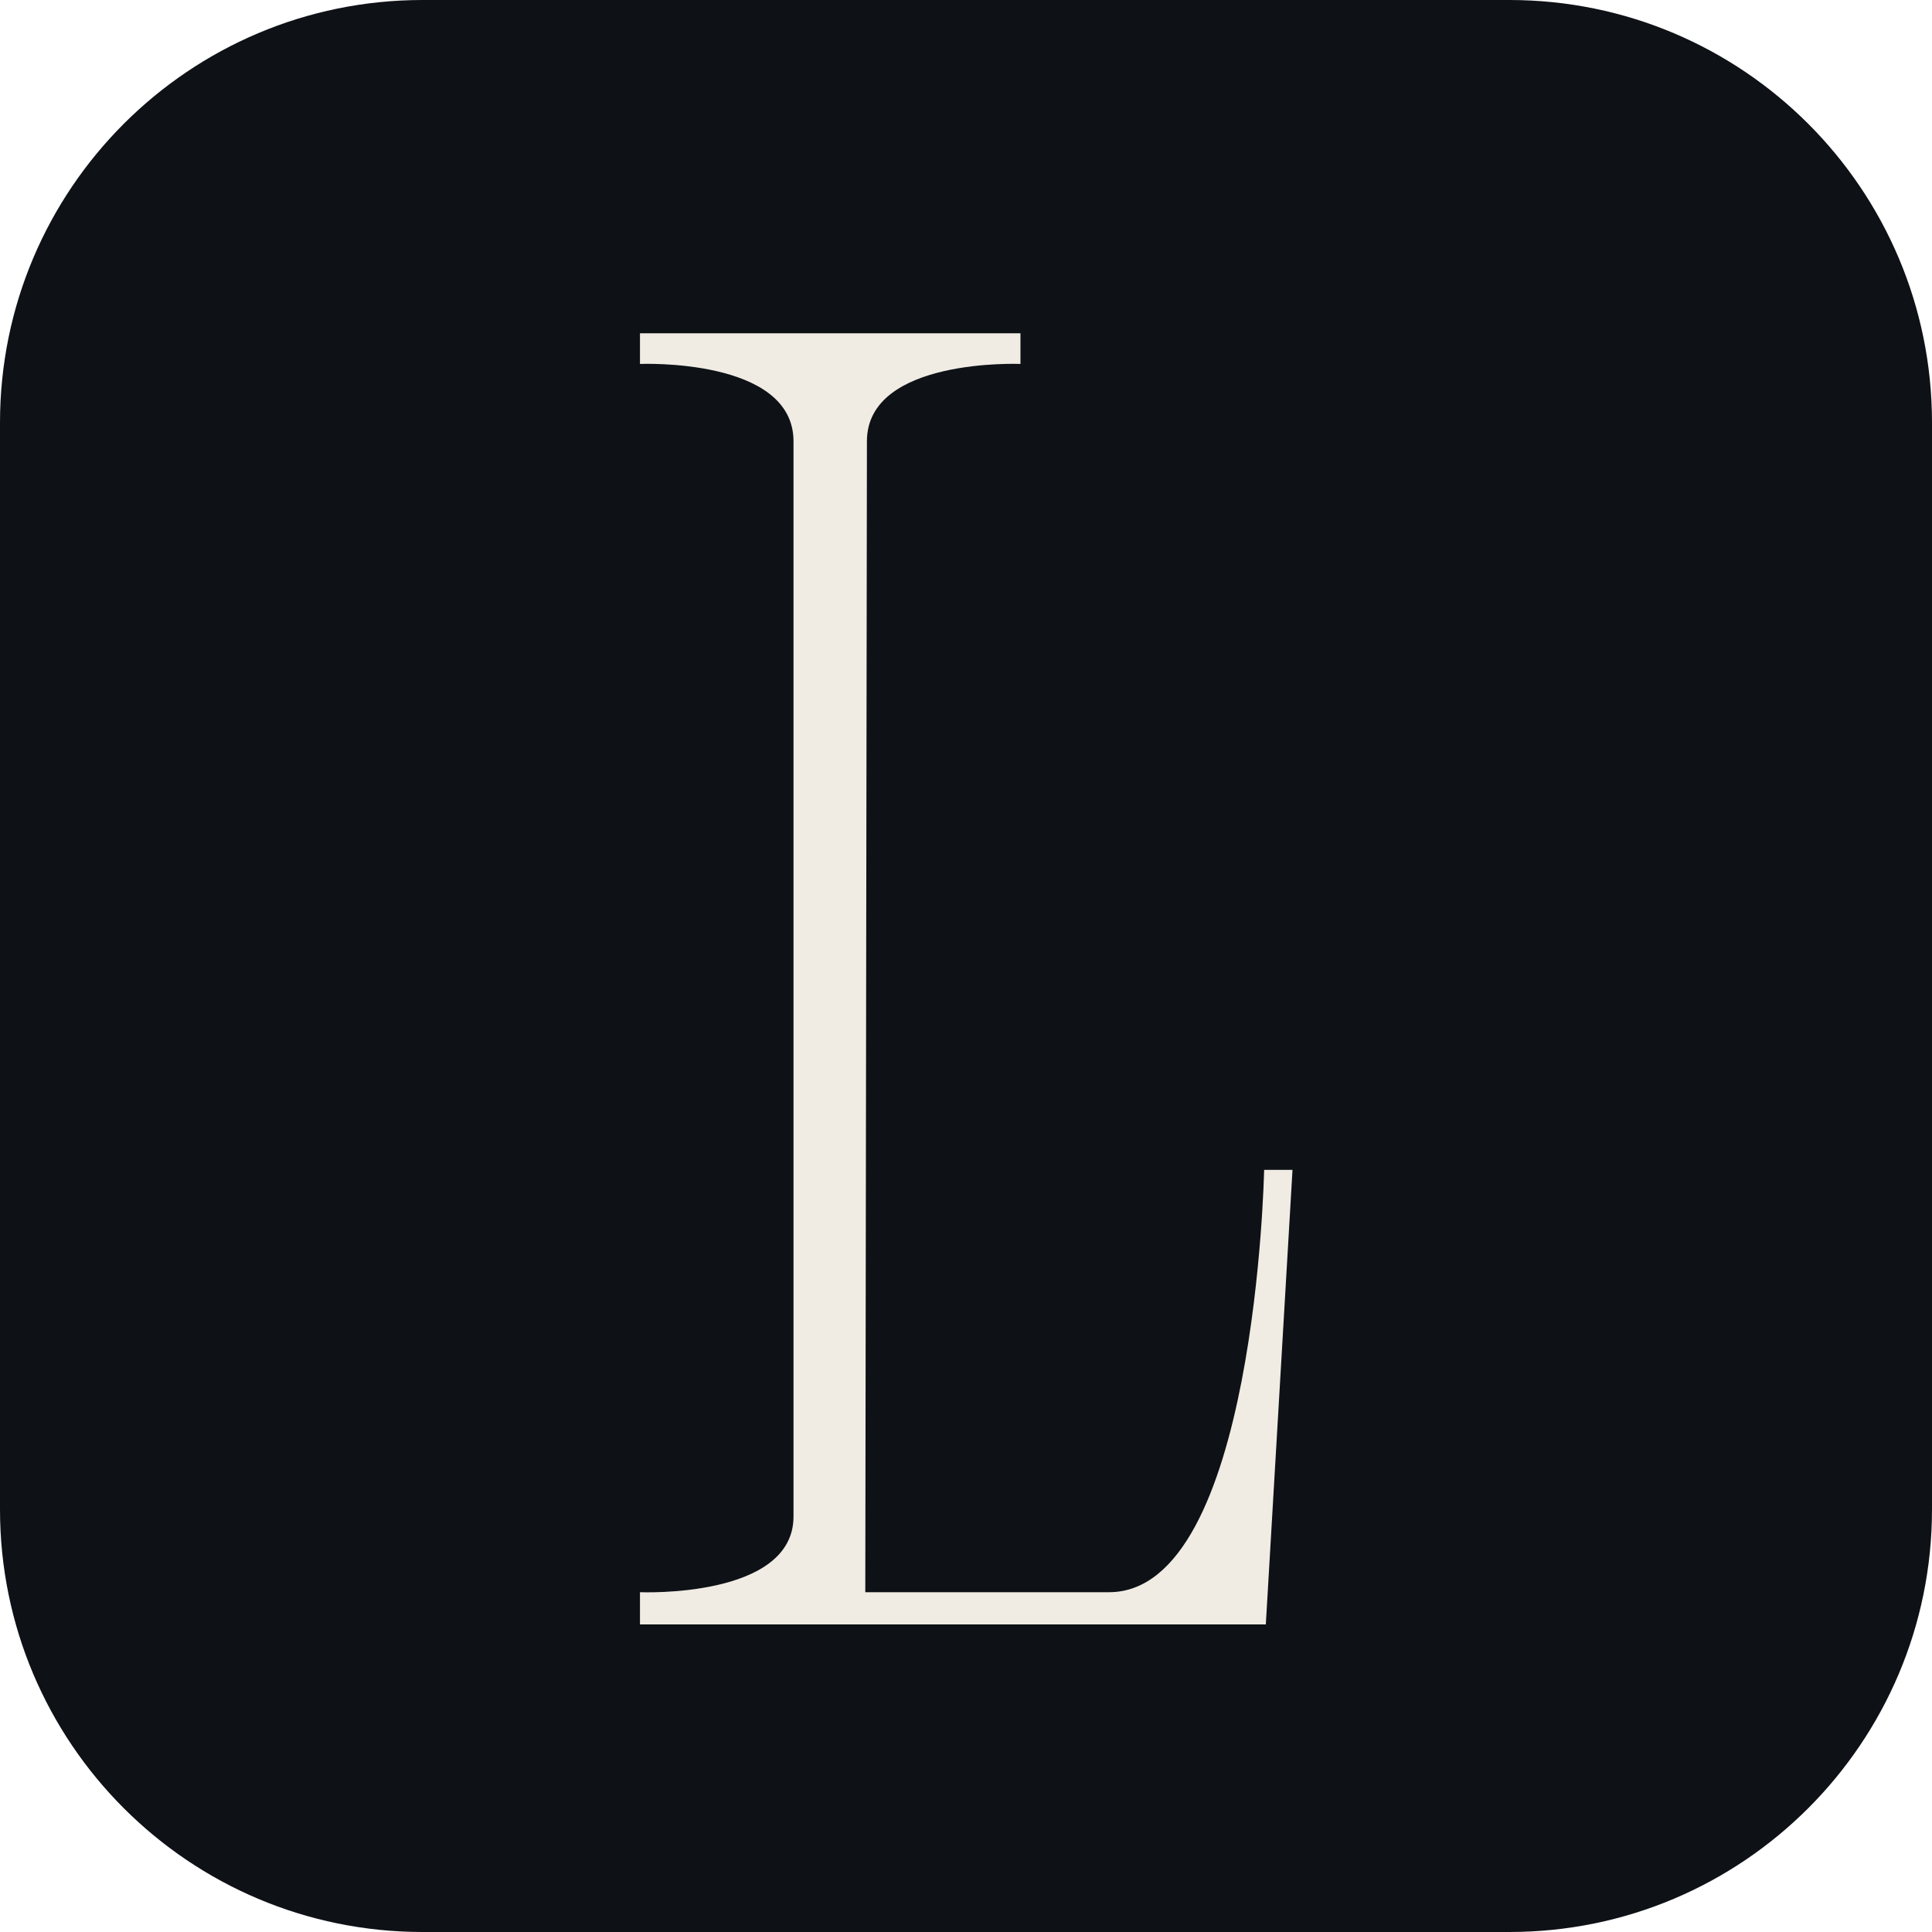
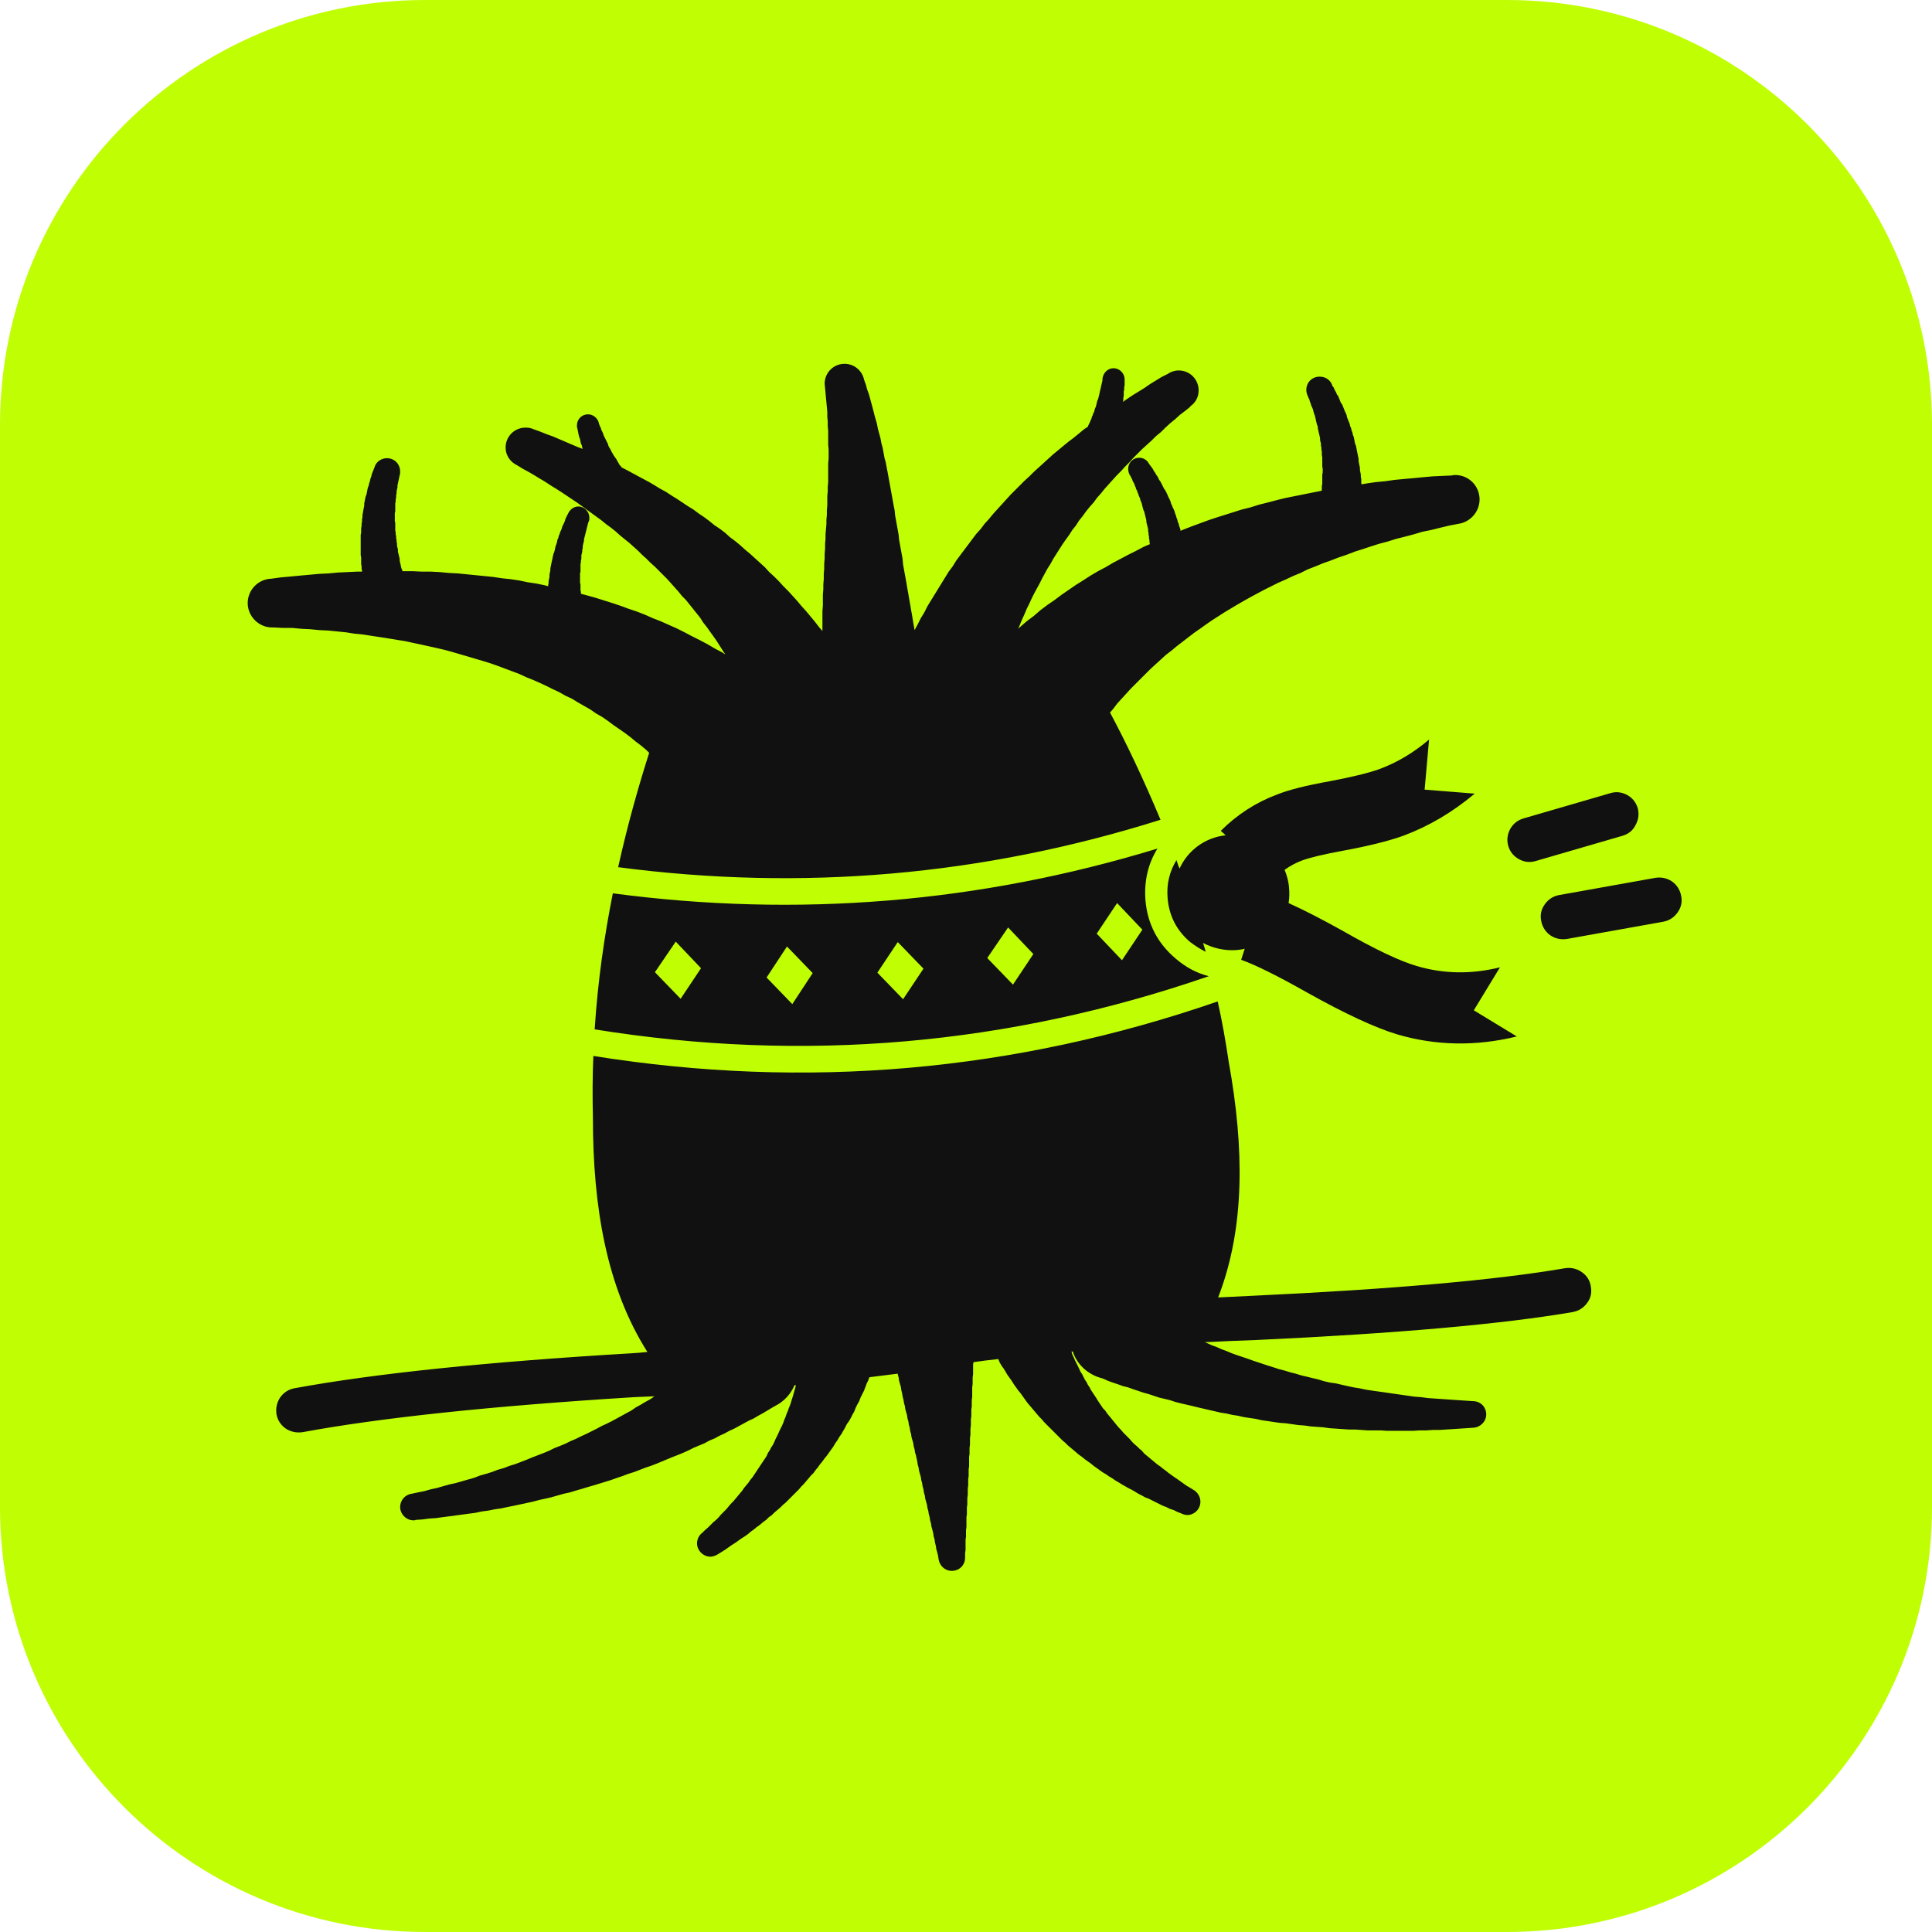
- <svg xmlns="http://www.w3.org/2000/svg" viewBox="0 0 32 32" width="32" height="32">
-   <rect width="32" height="32" rx="7" fill="#0E1116" />
-   <path transform="translate(10.6 5.2)" fill="#F0ECE4" d="M3.732 21.172H7.768C10.2 21.172 10.338 14.177 10.338 14.177H10.808L10.366 21.706H0V21.172C0 21.172 2.543 21.279 2.543 19.918V2.109C2.543 0.721 0 0.828 0 0.828V0.32H6.302V0.828C6.302 0.828 3.759 0.721 3.759 2.109L3.732 21.172Z" />
+ <svg xmlns="http://www.w3.org/2000/svg" viewBox="-4.0 12.0 436.0 436.0">
+   <rect x="-4.0" y="12.0" width="436.0" height="436.0" rx="95.92" fill="#C0FE04" />
+   <path fill="#111111" d="M62.4 325.3Q89.6 320.3 138.5 317.4Q140.3 317.3 142.1 317.1C132.9 302.6 129.8 284.4 129.8 264.2C129.7 259.5 129.7 254.9 129.9 250.3Q201.9 261.8 270.8 238C271.8 242.4 272.6 247 273.3 251.7C276.8 271.1 277 289.1 270.9 304.8Q274.9 304.6 279.1 304.4Q325.9 302.2 349.2 298.2Q351.3 297.9 353 299.1Q354.7 300.3 355 302.3Q355.4 304.4 354.2 306Q353 307.7 350.9 308.1Q327 312.2 279.6 314.4Q273.6 314.6 267.9 314.9L268.4 315.1L269.5 315.6L270.6 316L271.7 316.5L272.8 316.9L274 317.4L275.1 317.8L276.3 318.2L277.5 318.6L278.6 319L279.8 319.4L281 319.8L282.2 320.2L283.5 320.6L284.7 321L285.9 321.3L287.2 321.7L288.4 322L289.7 322.4L291 322.7L292.2 323L293.5 323.3L294.8 323.7L296.1 324L297.5 324.2L298.8 324.5L300.1 324.8L301.5 325.1L302.8 325.3L304.2 325.6L305.5 325.8L306.9 326L308.3 326.2L309.7 326.4L311.1 326.6L312.5 326.8L313.9 327L315.3 327.2L316.7 327.3L318.2 327.5L319.6 327.6L321 327.7L322.5 327.8L323.9 327.9L325.4 328L326.9 328.1L328.4 328.2Q328.4 328.2 328.4 328.2C330.1 328.2 331.4 329.5 331.4 331.2C331.4 332.8 330.1 334.1 328.5 334.2L327 334.3L325.5 334.4L324 334.5L322.4 334.6L320.9 334.7L319.4 334.7L317.9 334.8L316.4 334.8L314.9 334.9L313.5 334.9L312 334.9L310.5 334.9L309 334.9L307.6 334.8L306.1 334.8L304.6 334.8L303.2 334.7L301.7 334.6L300.3 334.6L298.9 334.5L297.4 334.4L296 334.3L294.6 334.1L293.2 334L291.8 333.9L290.4 333.7L289 333.6L287.6 333.4L286.2 333.2L284.8 333.1L283.4 332.9L282.1 332.7L280.7 332.5L279.4 332.2L278 332L276.7 331.8L275.4 331.5L274.1 331.3L272.8 331L271.5 330.8L270.2 330.5L268.9 330.2L267.6 329.9L266.3 329.6L265.1 329.3L263.8 329L262.5 328.7L261.3 328.4L260.1 328L258.9 327.7L257.6 327.4L256.4 327L255.2 326.6L254.1 326.3L252.9 325.9L251.7 325.5L250.6 325.1L249.4 324.8L248.3 324.4L247.1 324L246 323.6L244.9 323.1L244.2 322.9C241.3 322 239 319.8 238.1 317Q237.9 317 237.7 317L237.8 317L238 317.7L238.3 318.3L238.6 319L238.9 319.6L239.2 320.2L239.5 320.8L239.8 321.5L240.2 322.1L240.5 322.7L240.8 323.3L241.2 323.9L241.5 324.5L241.9 325.1L242.2 325.7L242.6 326.3L243 326.9L243.4 327.5L243.7 328L244.1 328.6L244.5 329.2L244.9 329.8L245.4 330.3L245.8 330.9L246.2 331.4L246.7 332L247.1 332.5L247.6 333.1L248 333.6L248.5 334.2L249 334.7L249.5 335.3L250 335.8L250.5 336.3L251 336.8L251.5 337.4L252 337.9L252.6 338.4L253.1 338.9L253.7 339.4L254.2 340L254.8 340.5L255.4 341L256 341.5L256.6 342L257.2 342.5L257.8 342.9L258.4 343.4L259.1 343.9L259.7 344.4L260.4 344.9L261.1 345.4L261.7 345.8L262.4 346.3L263.1 346.8L263.8 347.3L264.5 347.7L265.3 348.2C266.2 348.7 266.9 349.7 266.9 350.9C266.9 352.5 265.6 353.9 263.9 353.9C263.4 353.9 262.9 353.7 262.5 353.5L261.7 353.2L260.9 352.8L260 352.5L259.2 352.1L258.4 351.8L257.6 351.4L256.8 351L256 350.6L255.2 350.2L254.4 349.9L253.7 349.5L252.9 349.1L252.1 348.6L251.4 348.2L250.6 347.8L249.9 347.4L249.2 347L248.4 346.5L247.7 346.1L247 345.6L246.3 345.2L245.6 344.7L244.9 344.3L244.2 343.8L243.5 343.3L242.8 342.8L242.2 342.3L241.5 341.8L240.8 341.3L240.2 340.8L239.5 340.3L238.9 339.8L238.2 339.2L237.6 338.7L237 338.2L236.4 337.6L235.8 337.1L235.2 336.5L234.6 335.9L234 335.3L233.4 334.7L232.8 334.1L232.2 333.5L231.6 332.9L231.1 332.3L230.5 331.7L230 331.1L229.4 330.4L228.9 329.8L228.3 329.1L227.8 328.5L227.3 327.8L226.8 327.1L226.3 326.4L225.8 325.8L225.3 325.1L224.8 324.4L224.3 323.6L223.8 322.9L223.3 322.2L222.9 321.5L222.4 320.7L222.3 320.6C221.9 320 221.5 319.4 221.3 318.7Q218.4 319 215.7 319.4L215.6 319.9L215.6 320.7L215.6 321.4L215.6 322.1L215.5 322.9L215.5 323.6L215.5 324.3L215.4 325.1L215.4 325.8L215.4 326.5L215.4 327.2L215.3 328L215.3 328.7L215.3 329.4L215.2 330.1L215.2 330.8L215.2 331.6L215.1 332.3L215.1 333L215.1 333.7L215 334.4L215 335.1L215 335.8L214.9 336.5L214.9 337.3L214.9 338L214.8 338.7L214.8 339.4L214.8 340.1L214.7 340.8L214.7 341.5L214.7 342.2L214.7 342.9L214.6 343.6L214.6 344.3L214.6 345.1L214.5 345.8L214.5 346.5L214.5 347.2L214.4 347.9L214.4 348.6L214.4 349.3L214.3 350.1L214.3 350.8L214.3 351.5L214.2 352.2L214.2 352.9L214.2 353.7L214.1 354.4L214.1 355.1L214.1 355.8L214.1 356.6L214 357.3L214 358L214 358.8L213.9 359.5L213.9 360.3L213.9 361L213.9 361.8L213.8 362.5L213.8 363.3L213.8 363.3C213.8 363.4 213.8 363.4 213.8 363.5C213.8 365.2 212.5 366.5 210.8 366.5C209.2 366.5 208 365.3 207.8 363.8L207.8 363.8L207.7 363.1L207.5 362.3L207.3 361.6L207.2 360.9L207 360.1L206.9 359.4L206.7 358.7L206.6 358L206.4 357.2L206.2 356.5L206.1 355.8L205.9 355.1L205.8 354.4L205.6 353.7L205.5 353L205.3 352.3L205.2 351.6L205 350.9L204.8 350.2L204.7 349.5L204.5 348.8L204.4 348.1L204.2 347.4L204.1 346.7L203.9 346L203.8 345.3L203.6 344.6L203.4 343.9L203.3 343.2L203.1 342.5L203 341.8L202.7 340.4L202.5 339.8L202.4 339.1L202.2 338.4L202.1 337.7L201.9 337L201.7 336.3L201.6 335.6L201.4 334.9L201.3 334.2L201.1 333.5L201 332.8L200.8 332.1L200.7 331.4L200.5 330.7L200.3 330L200.2 329.3L200 328.6L199.9 327.9L199.7 327.2L199.6 326.5L199.4 325.7L199.3 325L199.1 324.3L198.9 323.6L198.8 322.9L198.6 322.1L198.6 322Q195.5 322.4 192.2 322.8C192.2 323 192.1 323.1 192 323.2L192 323.4L191.6 324.2L191.3 325L191 325.8L190.6 326.6L190.2 327.4L189.9 328.2L189.5 328.9L189.1 329.7L188.8 330.5L188.4 331.2L188 332L187.6 332.7L187.1 333.4L186.7 334.2L186.3 334.9L185.9 335.6L185.4 336.3L185 337L184.5 337.7L184.1 338.4L183.6 339.1L183.1 339.8L182.6 340.5L182.1 341.1L181.6 341.8L181.1 342.4L180.6 343.1L180.1 343.7L179.6 344.4L179 345L178.5 345.6L177.9 346.3L177.4 346.9L176.8 347.5L176.3 348.1L175.7 348.7L175.1 349.3L174.5 349.9L173.9 350.5L173.3 351.1L172.7 351.6L172.1 352.2L171.4 352.8L170.8 353.3L170.2 353.9L169.5 354.4L168.9 355L168.2 355.5L167.5 356.1L166.8 356.6L166.2 357.1L165.5 357.6L164.8 358.2L164.1 358.7L163.3 359.2L162.6 359.7L161.9 360.2L161.1 360.7L160.4 361.2L159.7 361.7L158.9 362.2L158.1 362.7L158.1 362.7C157.6 363 157 363.3 156.3 363.3C154.7 363.3 153.3 361.9 153.3 360.3C153.3 359.3 153.8 358.4 154.5 357.9L154.5 357.9L155.1 357.3L155.8 356.7L156.4 356.1L157 355.5L157.6 355L158.2 354.4L158.7 353.8L159.3 353.2L159.9 352.6L160.4 352L160.9 351.4L161.5 350.8L162 350.2L162.5 349.6L163 349L163.5 348.4L163.9 347.8L164.4 347.2L164.9 346.6L165.3 346L165.8 345.4L166.2 344.8L166.6 344.2L167 343.6L167.4 343L167.8 342.4L168.2 341.8L168.6 341.2L169 340.6L169.3 339.9L169.7 339.3L170 338.7L170.4 338.1L170.7 337.5L171 336.8L171.3 336.2L171.6 335.6L171.9 334.9L172.2 334.3L172.5 333.7L172.8 333L173 332.4L173.3 331.7L173.5 331.1L173.8 330.4L174 329.8L174.3 329.1L174.5 328.5L174.7 327.8L174.9 327.2L175.1 326.5L175.3 325.8L175.5 325.1L175.6 324.6Q175.4 324.6 175.3 324.6C174.4 326.7 172.9 328.3 170.9 329.3L170.2 329.7L169.2 330.3L168.2 330.9L167.1 331.5L166.1 332.1L165 332.6L163.9 333.2L162.8 333.8L161.7 334.4L160.6 334.9L159.5 335.5L158.4 336L157.3 336.6L156.1 337.1L155 337.7L153.8 338.2L152.6 338.7L151.4 339.3L150.3 339.8L149.1 340.3L147.8 340.8L146.6 341.3L145.4 341.8L144.2 342.3L142.9 342.8L141.7 343.2L140.4 343.7L139.1 344.2L137.8 344.6L136.5 345.1L135.3 345.5L133.9 346L132.6 346.4L131.3 346.8L130 347.2L128.6 347.6L127.3 348L125.9 348.4L124.6 348.8L123.2 349.1L121.8 349.5L120.4 349.9L119.1 350.2L117.7 350.5L116.2 350.9L114.8 351.2L113.4 351.5L112 351.8L110.5 352.1L109.1 352.4L107.7 352.6L106.2 352.9L104.7 353.1L103.3 353.4L101.8 353.6L100.3 353.8L98.8 354L97.3 354.2L95.8 354.4L94.3 354.6L92.8 354.7L91.3 354.9L89.8 355L89.8 355C89.7 355.1 89.5 355.1 89.3 355.1C87.7 355.1 86.3 353.7 86.3 352.1C86.3 350.6 87.4 349.3 88.9 349.1L88.9 349.1L90.3 348.8L91.8 348.5L93.2 348.1L94.6 347.8L96 347.4L97.4 347L98.8 346.7L100.2 346.3L101.6 345.9L103 345.5L104.3 345L105.7 344.6L107 344.2L108.3 343.7L109.7 343.3L111 342.8L112.3 342.4L113.6 341.9L114.9 341.4L116.1 340.9L117.4 340.4L118.7 339.9L119.9 339.4L121.1 338.8L122.4 338.3L123.6 337.8L124.8 337.2L126 336.7L127.2 336.1L128.3 335.6L129.5 335L130.7 334.4L131.8 333.8L132.9 333.3L134.1 332.7L135.2 332.1L136.3 331.5L137.4 330.9L138.5 330.3L139.5 329.6L140.6 329L141.6 328.4L142.7 327.8L143.7 327.1L143.8 327.1Q141.5 327.2 139.1 327.3Q90.8 330.3 64.3 335.2Q62.2 335.5 60.5 334.4Q58.8 333.2 58.4 331.2Q58.1 329.1 59.2 327.4Q60.4 325.7 62.4 325.3ZM135.5 207.7C137.7 197.8 140.2 189.1 142.5 181.9L141.8 181.2L140.6 180.2L139.4 179.3L138.2 178.3L137 177.4L135.7 176.5L134.4 175.6L133.2 174.7L131.9 173.8L130.5 173L129.2 172.1L127.8 171.3L126.4 170.5L125.1 169.7L123.6 169L122.2 168.2L120.7 167.5L119.3 166.8L117.8 166.1L116.2 165.4L114.7 164.8L113.2 164.1L111.6 163.5L110 162.9L108.4 162.3L106.7 161.7L105.1 161.2L103.4 160.7L101.7 160.2L100 159.7L98.3 159.2L96.5 158.7L94.8 158.3L93 157.9L91.2 157.5L89.3 157.1L87.5 156.7L85.6 156.4L83.8 156.1L81.9 155.8L79.9 155.5L78 155.2L76 155L74.1 154.7L72.1 154.5L70.1 154.3L68.1 154.2L66 154L64 153.9L61.9 153.7L59.8 153.7L57.7 153.6L57.7 153.6C57.6 153.6 57.5 153.6 57.4 153.6C54.4 153.6 51.9 151.1 51.9 148.1C51.9 145.1 54.3 142.7 57.2 142.6L57.2 142.6L59.4 142.3L61.6 142.1L63.7 141.9L65.9 141.7L68.1 141.5L70.2 141.4L72.3 141.2L74.5 141.1L76.6 141L77.7 141L77.7 140.8L77.6 140.3L77.6 139.8L77.5 139.3L77.5 138.8L77.5 138.3L77.5 137.8L77.4 137.3L77.4 136.8L77.4 136.3L77.4 135.8L77.4 135.3L77.4 134.8L77.4 134.3L77.4 133.8L77.4 133.2L77.4 132.7L77.5 132.2L77.5 131.7L77.5 131.2L77.6 130.7L77.6 130.2L77.7 129.7L77.7 129.2L77.8 128.7L77.8 128.2L77.9 127.7L78 127.1L78.1 126.6L78.2 126.1L78.2 125.6L78.3 125.1L78.4 124.6L78.5 124.1L78.7 123.6L78.8 123.1L78.9 122.6L79 122.1L79.2 121.6L79.3 121.1L79.5 120.5L79.6 120L79.8 119.5L79.9 119L80.1 118.5L80.3 118L80.5 117.5C80.8 116.3 82 115.4 83.3 115.4C85 115.4 86.3 116.7 86.3 118.4C86.3 118.7 86.3 119 86.2 119.2L86.1 119.7L86 120.2L85.9 120.6L85.8 121.1L85.7 121.5L85.7 122L85.6 122.4L85.5 122.9L85.5 123.3L85.4 123.8L85.4 124.2L85.3 124.7L85.3 125.1L85.2 125.6L85.2 126L85.2 126.5L85.2 126.9L85.2 127.4L85.1 127.8L85.1 128.2L85.1 128.7L85.1 129.1L85.1 129.6L85.2 130L85.2 130.4L85.2 130.9L85.2 131.3L85.2 131.7L85.3 132.2L85.3 132.6L85.4 133L85.4 133.5L85.5 133.9L85.5 134.3L85.6 134.7L85.6 135.2L85.7 135.6L85.8 136L85.8 136.5L85.9 136.9L86 137.3L86.1 137.7L86.2 138.2L86.2 138.6L86.3 139L86.4 139.4L86.5 139.9L86.6 140.3L86.8 140.7L86.8 140.9L87 140.9L89.1 140.9L91.2 141L93.2 141L95.2 141.1L97.3 141.3L99.3 141.4L101.3 141.6L103.3 141.8L105.3 142L107.3 142.2L109.3 142.5L111.2 142.7L113.2 143L115.1 143.4L117.1 143.7L119 144.1L119.7 144.3L119.7 144.1L119.8 143.6L119.8 143.1L119.9 142.7L120 142.2L120 141.7L120.1 141.2L120.2 140.7L120.2 140.3L120.3 139.8L120.4 139.3L120.5 138.8L120.6 138.4L120.7 137.9L120.8 137.4L120.9 137L121.1 136.5L121.2 136.1L121.3 135.6L121.4 135.2L121.6 134.7L121.7 134.3L121.8 133.8L122 133.4L122.1 132.9L122.3 132.5L122.4 132.1L122.6 131.7L122.8 131.2L122.9 130.8L123.1 130.4L123.3 130L123.5 129.5L123.6 129.1L123.8 128.7L124 128.3L124.2 127.9C124.6 127 125.5 126.3 126.5 126.3C127.9 126.3 129 127.5 129 128.8C129 129.2 129 129.5 128.8 129.8L128.7 130.1L128.6 130.5L128.5 130.9L128.4 131.3L128.3 131.7L128.2 132.1L128.1 132.5L128 132.9L127.9 133.3L127.8 133.6L127.8 134L127.7 134.4L127.6 134.8L127.5 135.3L127.5 135.7L127.4 136.1L127.4 136.5L127.3 136.9L127.2 137.3L127.2 137.7L127.2 138.1L127.1 138.5L127.1 138.9L127 139.3L127 139.7L127 140.2L127 140.6L127 141L126.9 141.4L126.9 141.8L126.9 142.2L126.9 142.7L126.9 143.1L126.9 143.5L127 143.9L127 144.3L127 144.7L127 145.2L127.1 145.6L127.1 146L127.1 146L128.6 146.4L130.4 146.9L132.3 147.5L134.2 148.1L136 148.7L137.9 149.4L139.7 150L141.5 150.7L143.3 151.5L145.1 152.2L146.9 153L148.7 153.8L150.5 154.7L152.2 155.6L154 156.5L155.7 157.4L157.4 158.4L159.1 159.3L159.7 159.7L159.1 158.8L158.4 157.7L157.7 156.6L157 155.6L156.2 154.5L155.5 153.5L154.7 152.5L154 151.4L153.2 150.4L152.4 149.4L151.6 148.4L150.8 147.4L149.9 146.5L149.1 145.5L148.2 144.5L147.4 143.6L146.5 142.6L145.6 141.7L144.7 140.8L143.8 139.9L142.8 139L141.9 138.1L140.9 137.2L140 136.3L139 135.4L138 134.5L137 133.7L135.9 132.8L134.9 131.9L133.9 131.1L132.8 130.3L131.7 129.4L130.6 128.6L129.5 127.8L128.4 127L127.3 126.2L126.2 125.4L125 124.6L123.8 123.8L122.6 123L121.5 122.3L120.2 121.5L119 120.7L117.8 120L116.5 119.2L115.3 118.5L114 117.8L112.7 117C111.2 116.3 110.1 114.8 110.1 113C110.1 110.5 112.1 108.5 114.6 108.5C115.3 108.5 115.9 108.6 116.5 108.9L117.9 109.4L119.4 110L120.8 110.5L122.2 111.1L123.6 111.7L125 112.3L126.4 112.9L127.5 113.3L127.4 113L127.3 112.5L127.1 112.1L127 111.6L126.9 111.1L126.7 110.6L126.6 110.2L126.5 109.7L126.4 109.2L126.3 108.7C126.2 108.5 126.2 108.3 126.2 108C126.2 106.6 127.3 105.5 128.7 105.5C129.8 105.5 130.8 106.3 131.1 107.3L131.2 107.7L131.4 108.2L131.6 108.6L131.7 109L131.9 109.4L132.1 109.8L132.2 110.2L132.4 110.6L132.6 111L132.8 111.4L133 111.8L133.2 112.2L133.3 112.6L133.5 113L133.7 113.3L133.9 113.7L134.1 114.1L134.3 114.4L134.5 114.8L134.8 115.2L135 115.5L135.2 115.8L135.4 116.2L135.6 116.5L135.8 116.9L136.1 117.2L136.3 117.5L137.3 118L138.6 118.7L139.9 119.4L141.2 120.1L142.5 120.8L143.7 121.5L145 122.3L146.3 123L147.5 123.8L148.8 124.6L150 125.4L151.2 126.2L152.5 127L153.7 127.9L154.9 128.7L156.1 129.6L157.2 130.5L158.4 131.3L159.6 132.2L160.7 133.2L161.9 134.1L163 135L164.1 136L165.3 137L166.4 138L167.5 139L168.6 140L169.6 141.1L170.7 142.1L171.8 143.2L172.8 144.3L173.9 145.4L174.9 146.5L175.9 147.6L176.9 148.8L177.9 149.9L178.9 151.1L179.9 152.3L180.9 153.6L181.6 154.4L181.6 153.6L181.6 152.4L181.6 151.1L181.6 149.9L181.7 148.6L181.7 147.4L181.7 146.2L181.8 145L181.8 143.9L181.9 142.7L181.9 141.5L182 140.4L182 139.2L182.1 138.1L182.1 137L182.2 135.8L182.2 134.7L182.3 133.6L182.3 132.5L182.4 131.4L182.5 130.3L182.5 129.3L182.6 128.2L182.6 127.1L182.7 126L182.7 125L182.7 123.9L182.8 122.9L182.8 121.8L182.9 120.8L182.9 119.7L182.9 118.7L182.9 117.6L182.9 116.6L183 115.5L183 114.5L183 113.4L182.9 112.4L182.9 111.3L182.9 110.3L182.9 109.2L182.8 108.2L182.8 107.1L182.7 106.1L182.7 105L182.6 103.9L182.5 102.8L182.4 101.8L182.3 100.7L182.2 99.6C182.2 99.3 182.1 98.9 182.1 98.6C182.1 96.1 184.1 94.1 186.6 94.1C188.8 94.1 190.6 95.7 191 97.7L191.4 98.8L191.7 99.9L192.1 101L192.4 102.1L192.7 103.2L193 104.3L193.3 105.5L193.6 106.6L193.9 107.6L194.1 108.7L194.4 109.8L194.7 110.9L194.9 112L195.2 113.1L195.4 114.2L195.6 115.3L195.9 116.4L196.1 117.5L196.3 118.5L196.5 119.6L196.7 120.7L196.9 121.8L197.1 122.9L197.3 124L197.5 125.1L197.7 126.2L197.9 127.2L198 128.3L198.2 129.4L198.4 130.5L198.6 131.6L198.8 132.7L198.9 133.8L199.1 134.9L199.3 136L199.5 137.1L199.7 138.2L199.8 139.4L200 140.5L200.2 141.6L200.4 142.7L200.6 143.8L200.8 145L201 146.1L201.2 147.3L201.4 148.4L201.6 149.6L201.8 150.7L202 151.9L202.2 153.1L202.4 154.2L203.1 152.9L203.8 151.5L204.6 150.2L205.3 148.8L206.1 147.5L206.9 146.2L207.7 144.9L208.5 143.6L209.3 142.3L210.1 141L211 139.8L211.8 138.5L212.7 137.3L213.6 136.1L214.5 134.9L215.4 133.7L216.3 132.5L217.3 131.4L218.2 130.2L219.2 129.1L220.1 128L221.1 126.9L222.1 125.8L223.1 124.7L224.1 123.6L225.1 122.6L226.2 121.5L227.2 120.5L228.3 119.5L229.3 118.5L230.4 117.5L231.5 116.5L232.6 115.5L233.7 114.5L234.8 113.6L236 112.6L237.1 111.7L238.3 110.8L239.4 109.9L240.6 108.9L241.5 108.3L241.6 108L241.8 107.6L242 107.2L242.1 106.9L242.3 106.5L242.4 106.1L242.6 105.7L242.7 105.3L242.9 105L243 104.6L243.1 104.2L243.3 103.8L243.4 103.4L243.5 103L243.6 102.5L243.8 102.1L243.9 101.7L244 101.3L244.1 100.9L244.2 100.4L244.3 100L244.4 99.6L244.5 99.1L244.6 98.7L244.7 98.3L244.8 97.8L244.8 97.4L244.8 97.4C245 96.1 246 95.1 247.3 95.1C248.7 95.1 249.8 96.3 249.8 97.6C249.8 97.7 249.8 97.8 249.8 97.9L249.8 97.9L249.8 98.4L249.8 98.9L249.7 99.4L249.7 99.9L249.6 100.4L249.6 100.9L249.6 101.3L249.5 101.8L249.5 102.3L249.4 102.7L250.4 102L251.6 101.2L252.9 100.4L254.2 99.6L255.5 98.7L256.8 97.9L258.1 97.1L259.5 96.4L259.5 96.4C260.2 95.9 261.1 95.6 262 95.6C264.5 95.6 266.5 97.6 266.5 100.1C266.5 101.6 265.8 102.9 264.6 103.7L264.6 103.8L263.5 104.7L262.3 105.6L261.2 106.6L260.1 107.5L259 108.5L258 109.5L256.9 110.4L255.9 111.4L254.8 112.4L253.8 113.3L252.8 114.3L251.8 115.3L250.9 116.3L249.9 117.3L249 118.3L248 119.3L247.1 120.3L246.2 121.3L245.3 122.3L244.5 123.3L243.6 124.3L242.8 125.4L241.9 126.4L241.1 127.4L240.3 128.5L239.5 129.5L238.8 130.6L238 131.6L237.3 132.7L236.5 133.8L235.8 134.8L235.1 135.9L234.4 137L233.7 138.1L233.1 139.2L232.4 140.3L231.8 141.4L231.2 142.5L230.6 143.7L230 144.8L229.4 145.9L228.8 147.1L228.3 148.2L227.7 149.4L227.2 150.6L226.7 151.7L226.2 152.9L225.8 153.9L226.2 153.5L227.7 152.2L229.3 151L230.8 149.7L232.4 148.5L234 147.4L235.6 146.2L237.2 145.1L238.8 144L240.4 143L242.1 141.9L243.8 140.9L245.5 140L247.2 139L248.9 138.1L250.6 137.2L252.4 136.3L254.1 135.4L255.5 134.8L255.5 134.8L255.4 134.3L255.4 133.9L255.3 133.5L255.3 133.1L255.2 132.7L255.2 132.3L255.1 131.9L255.1 131.4L255 131L254.9 130.6L254.8 130.2L254.7 129.8L254.7 129.4L254.6 129L254.5 128.6L254.4 128.2L254.3 127.8L254.2 127.4L254 127L253.9 126.6L253.8 126.2L253.7 125.8L253.6 125.4L253.4 125L253.3 124.6L253.2 124.3L253 123.9L252.9 123.5L252.7 123.1L252.6 122.7L252.4 122.4L252.3 122L252.1 121.6L252 121.2L251.8 120.9L251.6 120.5L251.5 120.2L251.3 119.8L251.1 119.4L250.9 119.1C250.7 118.7 250.6 118.2 250.6 117.8C250.6 116.4 251.7 115.3 253.1 115.3C254 115.3 254.8 115.8 255.2 116.5L255.4 116.8L255.7 117.2L256 117.6L256.2 117.9L256.4 118.3L256.7 118.7L256.9 119.1L257.2 119.5L257.4 119.9L257.6 120.3L257.9 120.7L258.1 121.1L258.3 121.5L258.5 121.9L258.7 122.3L259 122.7L259.2 123.1L259.4 123.5L259.6 124L259.8 124.4L260 124.8L260.2 125.3L260.3 125.7L260.5 126.1L260.7 126.6L260.9 127L261.1 127.5L261.2 127.9L261.4 128.4L261.5 128.8L261.7 129.3L261.8 129.8L262 130.2L262.1 130.7L262.3 131.2L262.4 131.6L262.4 131.8L263.1 131.5L264.9 130.8L266.8 130.1L268.7 129.4L270.5 128.8L272.4 128.2L274.3 127.6L276.2 127L278.2 126.5L280.1 125.9L282.1 125.4L284 124.9L286 124.4L288 124L290 123.6L292 123.2L294 122.8L294.3 122.7L294.3 122.5L294.3 122.1L294.3 121.7L294.4 121.2L294.4 120.8L294.4 120.4L294.4 119.9L294.4 119.5L294.4 119.1L294.5 118.6L294.5 118.2L294.5 117.8L294.4 117.3L294.4 116.9L294.4 116.5L294.4 116L294.4 115.6L294.4 115.2L294.3 114.7L294.3 114.3L294.3 113.9L294.2 113.4L294.2 113L294.1 112.6L294.1 112.1L294 111.7L293.9 111.3L293.9 110.9L293.8 110.4L293.7 110L293.6 109.6L293.5 109.1L293.4 108.7L293.4 108.3L293.2 107.8L293.1 107.4L293 107L292.9 106.5L292.8 106.1L292.7 105.7L292.5 105.2L292.4 104.8L292.3 104.4L292.1 103.9L291.9 103.5L291.8 103.1L291.6 102.6L291.5 102.2L291.3 101.8L291.1 101.3C290.9 100.9 290.8 100.4 290.8 100C290.8 98.3 292.1 97 293.8 97C295 97 296 97.6 296.5 98.6L296.7 99.1L297 99.5L297.2 100L297.5 100.5L297.7 101L298 101.4L298.2 101.9L298.4 102.4L298.6 102.9L298.9 103.3L299.1 103.8L299.3 104.3L299.5 104.8L299.7 105.2L299.9 105.7L300 106.2L300.2 106.7L300.4 107.2L300.6 107.7L300.7 108.2L300.9 108.6L301 109.1L301.2 109.6L301.3 110.1L301.5 110.6L301.6 111.1L301.7 111.6L301.8 112.1L302 112.6L302.1 113.1L302.2 113.6L302.3 114.1L302.4 114.6L302.5 115.1L302.6 115.6L302.6 116.1L302.7 116.6L302.8 117.1L302.9 117.6L302.9 118.1L303 118.6L303.1 119.1L303.1 119.6L303.2 120.1L303.2 120.6L303.2 121.1L303.3 121.3L304.4 121.1L306.5 120.8L308.6 120.6L310.7 120.3L312.8 120.1L315 119.9L317.1 119.7L319.3 119.5L321.5 119.4L323.7 119.3C323.9 119.2 324.2 119.2 324.4 119.2C327.5 119.2 329.9 121.7 329.9 124.7C329.9 127.5 327.8 129.8 325.2 130.2L323.1 130.6L321 131.1L319 131.6L317 132L315 132.6L313.1 133.1L311.1 133.6L309.2 134.2L307.3 134.7L305.4 135.3L303.6 135.9L301.7 136.5L299.9 137.2L298.1 137.8L296.3 138.5L294.6 139.1L292.9 139.8L291.1 140.5L289.5 141.3L287.8 142L286.1 142.8L284.5 143.5L282.9 144.3L281.3 145.1L279.8 145.9L278.3 146.7L276.7 147.6L275.3 148.4L273.8 149.3L272.3 150.2L270.9 151.1L269.5 152L268.2 152.9L266.8 153.9L265.5 154.8L264.2 155.8L262.9 156.8L261.6 157.8L260.4 158.8L259.1 159.8L257.9 160.9L256.8 161.9L255.6 163L254.5 164.1L253.4 165.2L252.3 166.3L251.2 167.4L250.2 168.5L249.1 169.7L248.1 170.8L247.2 172L246.5 172.8C250.1 179.5 254 187.7 257.9 197Q197.9 215.9 135.5 207.7ZM130.2 244.3C130.9 233.4 132.4 223.1 134.3 213.6Q196.9 221.9 257.2 203.5Q254 208.7 254.5 215.2Q255.2 223.2 261.4 228.4Q264.8 231.3 268.8 232.3Q201 255.7 130.2 244.3ZM261.5 206.1C261.7 206.7 261.9 207.4 262.2 208C264 204 267.9 201 272.6 200.5L271.5 199.5Q277 194 284.2 191.3Q288.2 189.7 296.1 188.3Q303.5 186.9 307.2 185.6Q313.2 183.4 318.5 178.9L317.5 190.2L328.8 191.1Q321.3 197.4 312.7 200.6Q307.7 202.4 299 204Q292.5 205.2 289.8 206.2Q287.7 207 285.9 208.3C286.4 209.5 286.8 210.9 286.9 212.3C287 213.5 287 214.6 286.8 215.8Q291.9 218.1 298.9 222Q309.9 228.3 315.7 230Q324.8 232.7 334.5 230.3L328.6 240L338.3 245.9Q324.4 249.3 311.2 245.4Q303.7 243.1 291 236Q281.1 230.4 276.1 228.6L276.9 226.1C276.3 226.3 275.7 226.3 275.1 226.4C272.4 226.6 269.8 226 267.5 224.8C267.7 225.4 267.9 226.1 268.1 226.8Q266.3 225.9 264.6 224.6Q260 220.7 259.5 214.7Q259.1 210 261.5 206.1ZM347.8 214 369.6 210.1Q371.6 209.8 373.3 210.9Q375 212.1 375.4 214.2Q375.8 216.2 374.6 217.9Q373.4 219.6 371.4 220L349.6 223.9Q347.6 224.2 345.9 223.1Q344.2 221.9 343.8 219.8Q343.4 217.8 344.6 216.1Q345.8 214.4 347.8 214ZM339.8 196.7 359.4 191Q361.3 190.4 363.2 191.4Q365 192.4 365.6 194.4Q366.1 196.4 365.1 198.2Q364.2 200 362.2 200.6L342.6 206.3Q340.6 206.9 338.8 205.9Q337 204.9 336.4 203Q335.8 201 336.8 199.1Q337.8 197.3 339.8 196.7ZM223.5 221.3 218.8 228.2 224.6 234.2 229.2 227.3ZM198.6 224.6 194 231.5 199.8 237.5 204.4 230.6ZM173.6 225.6 169 232.6 174.8 238.6 179.4 231.6ZM248.1 215.8 243.5 222.7 249.2 228.7 253.8 221.8ZM148.5 224.5 143.8 231.4 149.6 237.4 154.2 230.5Z" />
</svg>
